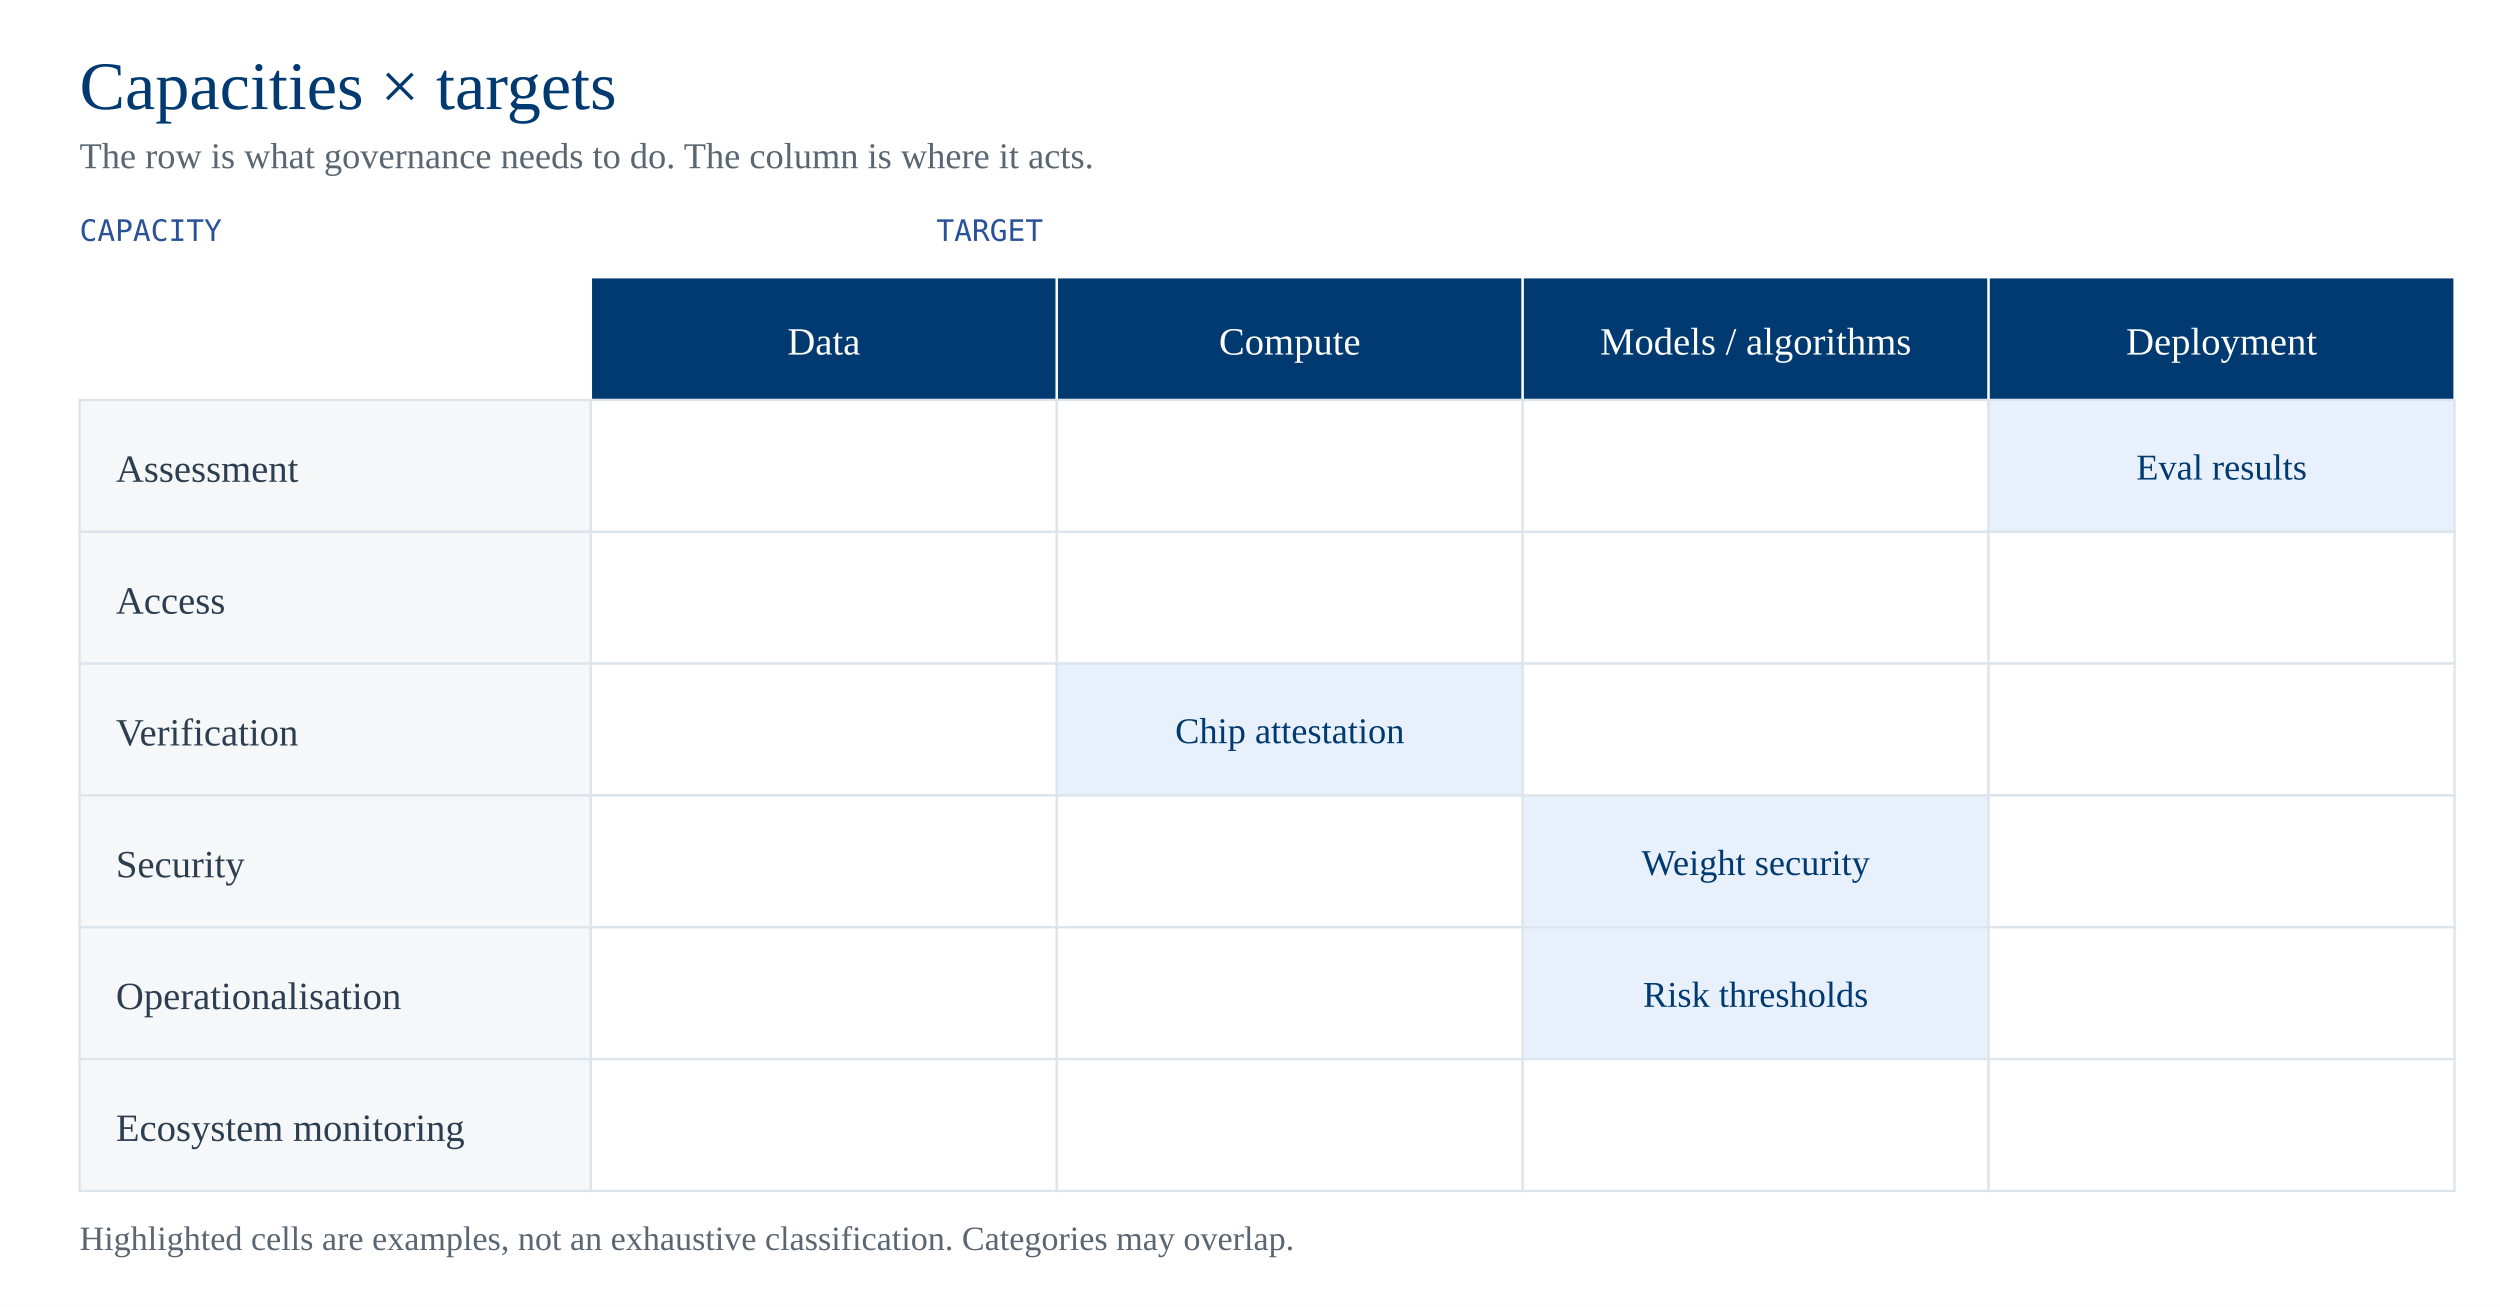
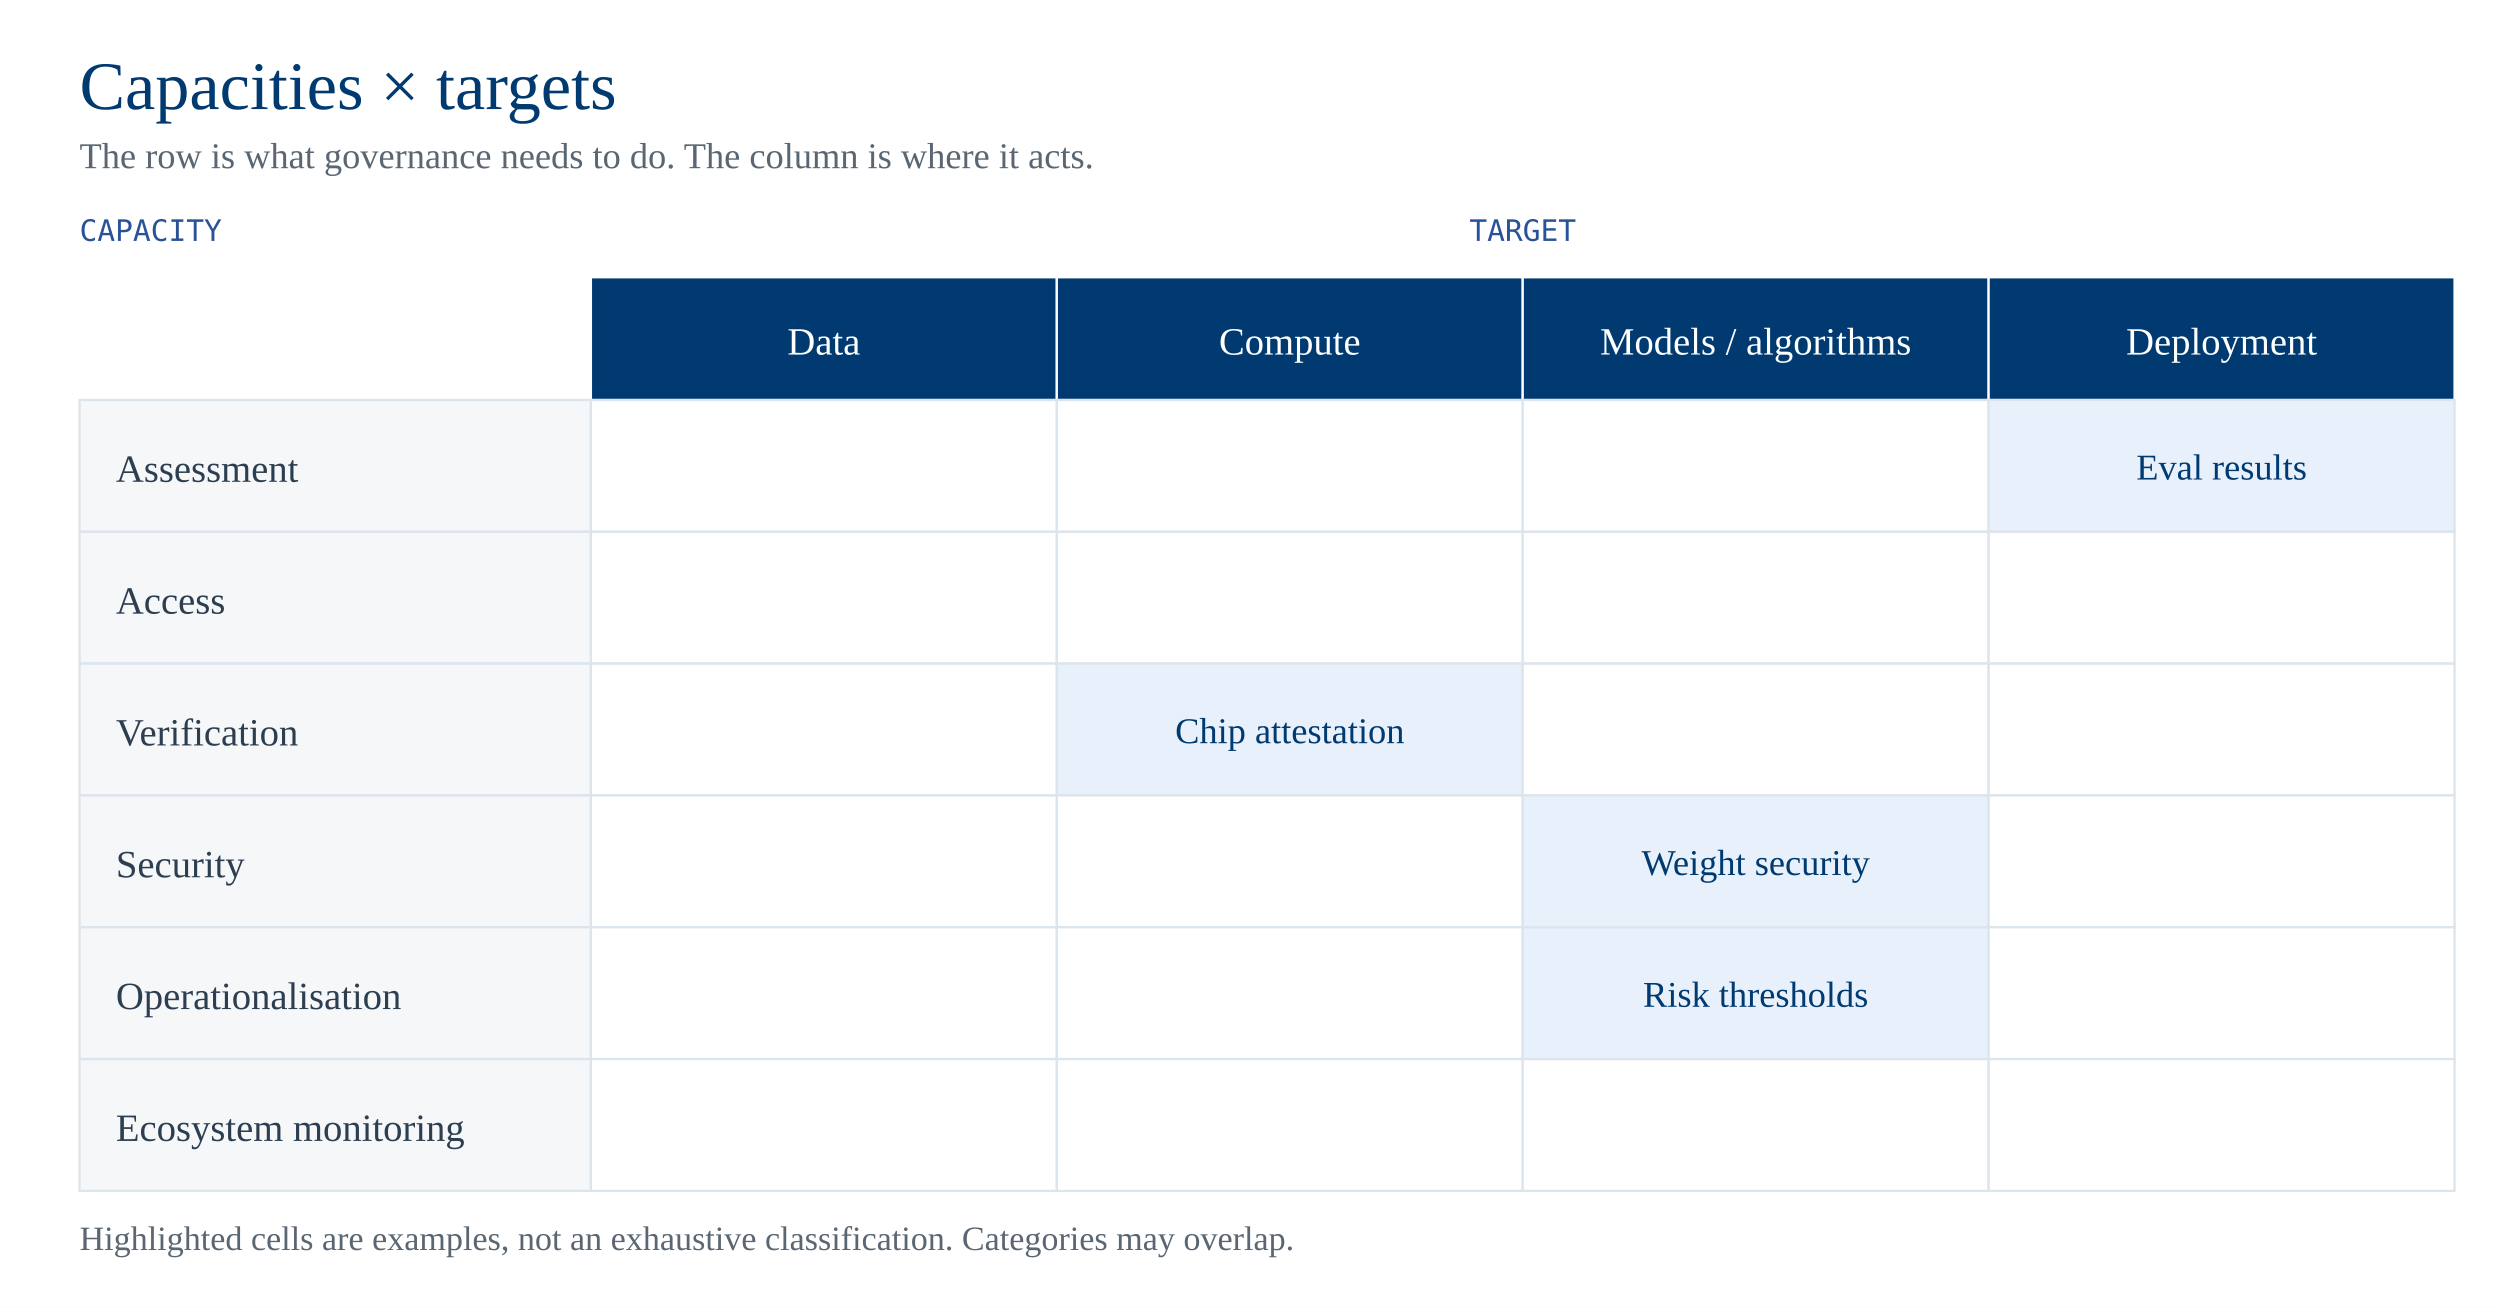
<svg xmlns="http://www.w3.org/2000/svg" width="1100" height="575" viewBox="0 0 1100 575" role="img" aria-labelledby="title desc">
  <rect width="1100" height="575" fill="white" />
  <text x="35" y="48" font-family="Source Serif 4, Georgia, serif" font-size="30" fill="#003A70">Capacities × targets</text>
  <text x="35" y="74" font-family="Source Serif 4, Georgia, serif" font-size="16" fill="#5a6672">The row is what governance needs to do. The column is where it acts.</text>
  <text x="35" y="106" font-family="IBM Plex Mono, ui-monospace, monospace" font-size="13" fill="#2a5298">CAPACITY</text>
-   <text x="412" y="106" font-family="IBM Plex Mono, ui-monospace, monospace" font-size="13" fill="#2a5298">TARGET</text>
+   <text x="670" y="106" text-anchor="middle" font-family="IBM Plex Mono, ui-monospace, monospace" font-size="13" fill="#2a5298">TARGET</text>
  <rect x="260" y="122" width="205" height="54" fill="#003A70" stroke="white" />
  <text x="362.5" y="156" font-family="Source Serif 4, Georgia, serif" font-size="17" fill="white" text-anchor="middle">Data</text>
  <rect x="465" y="122" width="205" height="54" fill="#003A70" stroke="white" />
  <text x="567.5" y="156" font-family="Source Serif 4, Georgia, serif" font-size="17" fill="white" text-anchor="middle">Compute</text>
  <rect x="670" y="122" width="205" height="54" fill="#003A70" stroke="white" />
  <text x="772.5" y="156" font-family="Source Serif 4, Georgia, serif" font-size="17" fill="white" text-anchor="middle">Models / algorithms</text>
  <rect x="875" y="122" width="205" height="54" fill="#003A70" stroke="white" />
  <text x="977.5" y="156" font-family="Source Serif 4, Georgia, serif" font-size="17" fill="white" text-anchor="middle">Deployment</text>
  <rect x="35" y="176" width="225" height="58" fill="#f5f7f9" stroke="#dce4ec" />
  <text x="51" y="212" font-family="Source Serif 4, Georgia, serif" font-size="17" fill="#2c3e50">Assessment</text>
  <rect x="260" y="176" width="205" height="58" fill="white" stroke="#dce4ec" />
  <rect x="465" y="176" width="205" height="58" fill="white" stroke="#dce4ec" />
  <rect x="670" y="176" width="205" height="58" fill="white" stroke="#dce4ec" />
  <rect x="875" y="176" width="205" height="58" fill="#e8f1fb" stroke="#dce4ec" />
  <text x="977.5" y="211" font-family="Source Serif 4, Georgia, serif" font-size="16" fill="#003A70" text-anchor="middle">Eval results</text>
  <rect x="35" y="234" width="225" height="58" fill="#f5f7f9" stroke="#dce4ec" />
  <text x="51" y="270" font-family="Source Serif 4, Georgia, serif" font-size="17" fill="#2c3e50">Access</text>
  <rect x="260" y="234" width="205" height="58" fill="white" stroke="#dce4ec" />
  <rect x="465" y="234" width="205" height="58" fill="white" stroke="#dce4ec" />
  <rect x="670" y="234" width="205" height="58" fill="white" stroke="#dce4ec" />
  <rect x="875" y="234" width="205" height="58" fill="white" stroke="#dce4ec" />
  <rect x="35" y="292" width="225" height="58" fill="#f5f7f9" stroke="#dce4ec" />
  <text x="51" y="328" font-family="Source Serif 4, Georgia, serif" font-size="17" fill="#2c3e50">Verification</text>
  <rect x="260" y="292" width="205" height="58" fill="white" stroke="#dce4ec" />
  <rect x="465" y="292" width="205" height="58" fill="#e8f1fb" stroke="#dce4ec" />
  <text x="567.5" y="327" font-family="Source Serif 4, Georgia, serif" font-size="16" fill="#003A70" text-anchor="middle">Chip attestation</text>
  <rect x="670" y="292" width="205" height="58" fill="white" stroke="#dce4ec" />
  <rect x="875" y="292" width="205" height="58" fill="white" stroke="#dce4ec" />
  <rect x="35" y="350" width="225" height="58" fill="#f5f7f9" stroke="#dce4ec" />
  <text x="51" y="386" font-family="Source Serif 4, Georgia, serif" font-size="17" fill="#2c3e50">Security</text>
  <rect x="260" y="350" width="205" height="58" fill="white" stroke="#dce4ec" />
  <rect x="465" y="350" width="205" height="58" fill="white" stroke="#dce4ec" />
  <rect x="670" y="350" width="205" height="58" fill="#e8f1fb" stroke="#dce4ec" />
  <text x="772.5" y="385" font-family="Source Serif 4, Georgia, serif" font-size="16" fill="#003A70" text-anchor="middle">Weight security</text>
  <rect x="875" y="350" width="205" height="58" fill="white" stroke="#dce4ec" />
  <rect x="35" y="408" width="225" height="58" fill="#f5f7f9" stroke="#dce4ec" />
  <text x="51" y="444" font-family="Source Serif 4, Georgia, serif" font-size="17" fill="#2c3e50">Operationalisation</text>
  <rect x="260" y="408" width="205" height="58" fill="white" stroke="#dce4ec" />
  <rect x="465" y="408" width="205" height="58" fill="white" stroke="#dce4ec" />
  <rect x="670" y="408" width="205" height="58" fill="#e8f1fb" stroke="#dce4ec" />
  <text x="772.5" y="443" font-family="Source Serif 4, Georgia, serif" font-size="16" fill="#003A70" text-anchor="middle">Risk thresholds</text>
  <rect x="875" y="408" width="205" height="58" fill="white" stroke="#dce4ec" />
  <rect x="35" y="466" width="225" height="58" fill="#f5f7f9" stroke="#dce4ec" />
  <text x="51" y="502" font-family="Source Serif 4, Georgia, serif" font-size="17" fill="#2c3e50">Ecosystem monitoring</text>
  <rect x="260" y="466" width="205" height="58" fill="white" stroke="#dce4ec" />
  <rect x="465" y="466" width="205" height="58" fill="white" stroke="#dce4ec" />
  <rect x="670" y="466" width="205" height="58" fill="white" stroke="#dce4ec" />
  <rect x="875" y="466" width="205" height="58" fill="white" stroke="#dce4ec" />
  <text x="35" y="550" font-family="Source Serif 4, Georgia, serif" font-size="15" fill="#5a6672">Highlighted cells are examples, not an exhaustive classification. Categories may overlap.</text>
</svg>
